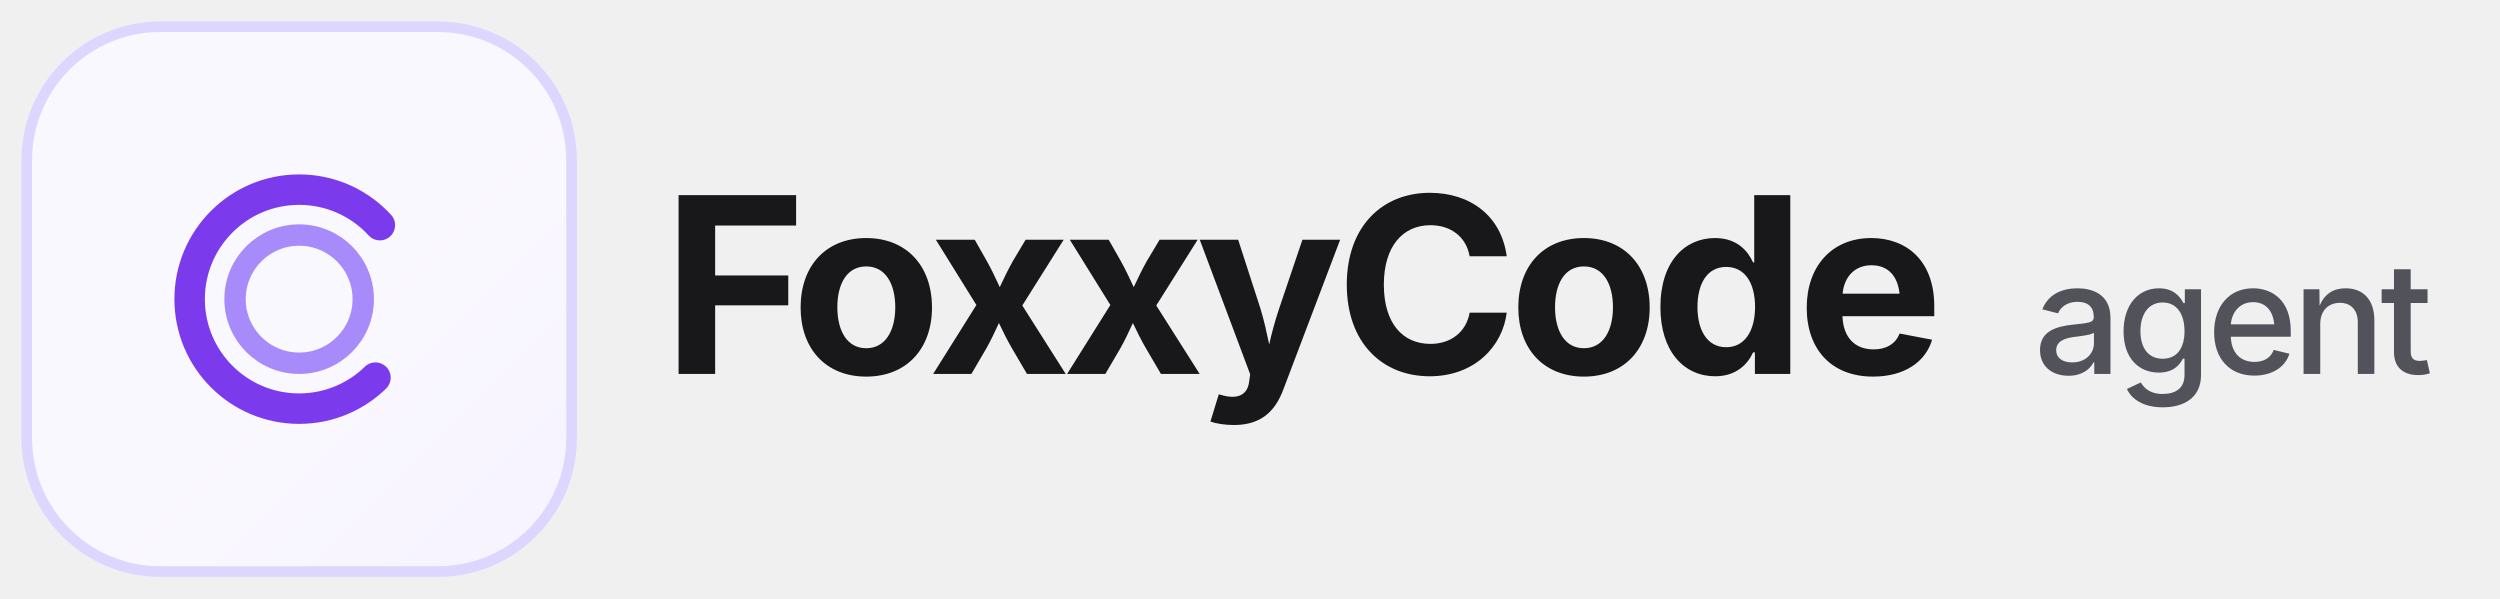
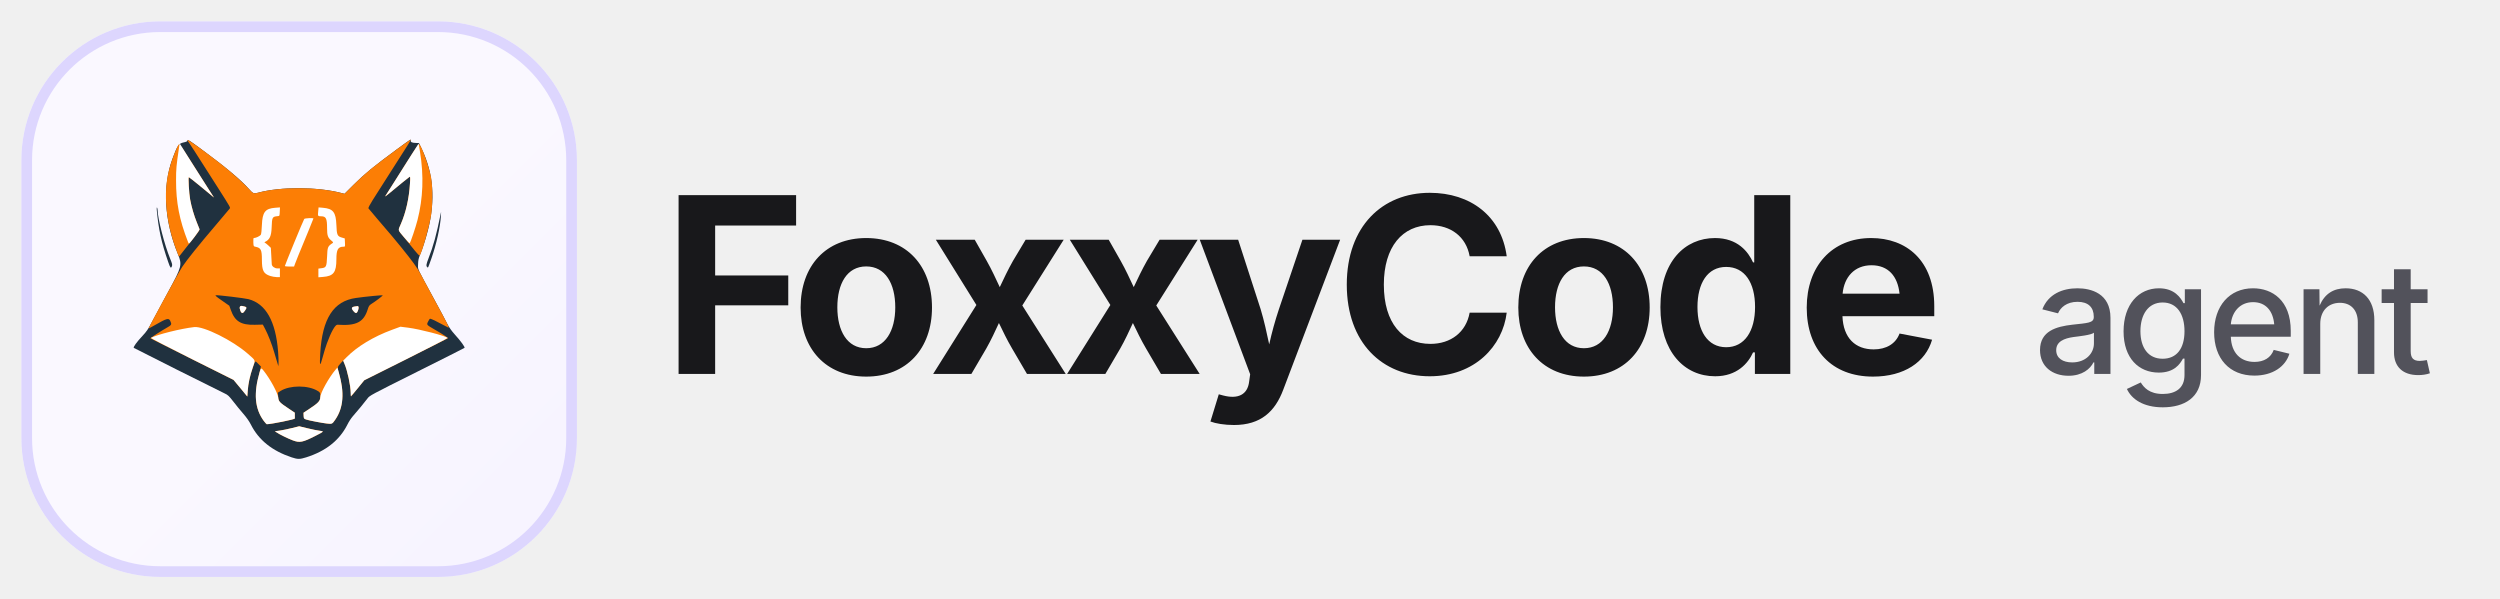
<svg xmlns="http://www.w3.org/2000/svg" viewBox="0 0 234 56" role="img" aria-label="FoxxyCode agent">
  <defs>
-     <linearGradient id="cwl-plate" x1="2" y1="2" x2="54" y2="54" gradientUnits="userSpaceOnUse">
+     <linearGradient id="fx-plate" x1="2" y1="2" x2="54" y2="54" gradientUnits="userSpaceOnUse">
      <stop offset="0" stop-color="#faf8ff" />
      <stop offset="1" stop-color="#f1ecfe" />
    </linearGradient>
-     <linearGradient id="cwl-stroke" x1="10" y1="10" x2="46" y2="46" gradientUnits="userSpaceOnUse">
-       <stop offset="0" stop-color="#7c3aed" />
-       <stop offset="0.5" stop-color="#9333ea" />
-       <stop offset="1" stop-color="#6d28d9" />
-     </linearGradient>
-     <linearGradient id="cwl-stroke-inner" x1="14" y1="14" x2="42" y2="42" gradientUnits="userSpaceOnUse">
-       <stop offset="0" stop-color="#a78bfa" />
-       <stop offset="1" stop-color="#9333ea" stop-opacity="0.65" />
-     </linearGradient>
  </defs>
  <g transform="translate(28 28)">
-     <rect x="-26" y="-26" width="52" height="52" rx="13" fill="url(#cwl-plate)" />
+     <rect x="-26" y="-26" width="52" height="52" rx="13" fill="url(#fx-plate)" />
    <rect x="-25.5" y="-25.5" width="51" height="51" rx="12.5" fill="none" stroke="#ddd6fe" stroke-width="1" />
-     <g transform="rotate(90)">
-       <circle r="10.25" fill="none" stroke="url(#cwl-stroke)" stroke-width="2.85" stroke-linecap="round" stroke-dasharray="48.6 15.8" stroke-dashoffset="7.9" />
-       <circle r="6" fill="none" stroke="url(#cwl-stroke-inner)" stroke-width="2" />
+     <g transform="scale(0.0581) translate(-512 -524.5)">
+       <path fill="#20313f" fill-rule="evenodd" d="M500 779.4C468.4 768.9 446.8 751.5 434.2 726.5C431.7 721.5 427.1 714.9 422 709.1C417.5 704 410.3 695.1 405.9 689.4C399 680.5 397.2 678.8 392.2 676.5C381.7 671.6 246.5 603.8 245.6 603C244.4 601.8 250.3 593.6 259.4 583.9C266.3 576.6 268.7 573.1 275.9 559.4C280.4 550.7 291.9 529.4 301.3 512.2C323.1 472 323.8 469.3 316.5 451.5C294.6 398.2 291.5 342.7 307.9 298.3C315.8 276.8 317.9 273.7 326 272C330.6 271 332 270.3 332.2 268.7C332.5 267 335.8 269.1 352.9 281.8C393.9 312.1 417.6 331.8 430.9 346.8C437.7 354.5 438.9 355 446 353C481.8 343.2 541.2 343.4 579.6 353.4L585.1 354.8L600.8 339.2C617.4 322.7 632.7 310.1 668.5 283.8C694 265.1 692.1 266.3 691.7 269.1C691.5 271.7 693.9 272.7 700.7 272.9L705 273L709.6 282.6C728.5 322.1 731.8 364.7 719.5 413.5C715.8 427.8 710.7 443.8 706.2 454.5C704.4 459 703.7 462.4 703.6 468.5C703.5 477.7 700.3 470.9 729.4 524.5C738.7 541.5 748.2 559.4 750.5 564.1C753.5 569.9 757.4 575.5 762.9 581.6C772.7 592.4 779.5 601.9 778.4 603C777.9 603.5 743.3 620.9 701.5 641.8C627.3 678.9 625.4 679.9 622.1 684.5C618.5 689.5 605.3 705.5 598.2 713.5C595.8 716.2 592 722 589.8 726.5C577.1 751.8 555 769.4 523.2 779.4C513.1 782.6 509.6 782.6 500 779.4ZM301.1 464.8C290.1 433.1 285.4 411.8 282.6 380.6C282.4 377.6 282.5 376.3 283.1 377.1C283.6 377.9 284 379.7 284 381.1C284.1 394.6 295.1 437 304.1 459.1C307.4 467.1 307.9 469.1 307.1 471.3C305.4 475.6 304.5 474.6 301.1 464.8ZM718.2 472.8C716.3 470.9 716.8 468.1 720.5 458.5C728.1 439.2 733.2 420.8 739.9 387.5C740.8 382.9 740.9 383.2 740.4 390.5C739.3 408.4 733.1 436.1 725.1 458.9C719.3 475.2 719.8 474.4 718.2 472.8Z" />
+       <path fill="#fc7e05" fill-rule="evenodd" d="M502 752.1C494.2 749.2 480.5 742.5 475.7 739.2L472.9 737.3L481.2 736.2C485.8 735.5 494.6 733.7 500.8 732.1L512.1 729.3L525.3 732.5C532.6 734.3 541.4 736.1 544.9 736.5C552.6 737.4 552.5 737.5 538 744.9C517.8 755.2 513 756.2 502 752.1ZM455.1 720.8C441.7 702.7 438.7 679.6 446.2 650.5C447.3 646.1 448.7 640.4 449.3 637.7L450.4 633L446 628.5C440.9 623.3 441.3 622.9 436.9 635.8C432.6 648.3 429.9 661.1 429.2 672L428.5 681.4L417.5 668.1L406.6 654.8L339.5 621.3C302.7 602.9 272.4 587.7 272.3 587.6C271.8 587.2 290.4 575.3 298.2 570.9C306.7 566.2 307.1 565.4 304.3 559.5C301.9 554.5 298.7 555.3 279.5 566.4C274.1 569.5 269.6 571.9 269.5 571.8C268.8 571 317.6 481.5 323.6 472.5C330.5 462 350.9 436.6 377.3 405.7C389 392 399.1 380 399.9 378.9C401.4 376.7 402.5 378.6 380.5 344C348.8 294.1 333.5 270.4 332.7 269.9C332.2 269.5 331.9 268.7 332.2 268C332.6 266.8 359.1 285.9 385.3 306.2C401.1 318.4 422.9 337.8 430.9 346.8C437.7 354.5 438.9 355 446 353C481.8 343.2 541.2 343.4 579.6 353.4L585.1 354.8L600.8 339.2C610 330 623 318.4 632 311.4C652.4 295.4 691.3 266.9 691.8 267.5C692.1 267.8 689.9 271.7 687 276.2C684.1 280.8 671.8 300 659.7 319C647.7 338 634.5 358.8 630.3 365.2C625.9 372.2 623.2 377.4 623.6 378.2C624 378.8 630 385.9 636.8 393.9C661.9 423.2 664.9 426.7 676 440.4C694.7 463.5 702.5 474.2 707.7 484.1C710.4 489.3 720.2 507.4 729.4 524.5C751.7 565.5 754.5 571.1 752.3 570.3C751.3 569.9 746.9 567.6 742.5 565.2C733.9 560.4 724.6 556 723 556C722.4 556 721 558 719.8 560.5C717.1 566 716.9 565.7 730.5 573.6C741.5 579.8 752.4 587 751.8 587.5C751.6 587.7 721.2 603 684.2 621.5L616.9 655.2L606.2 668.3L595.5 681.5L595.3 676.5C594.6 662.3 589.6 639.1 584.9 628.4L582.8 623.5L578.3 628.5C573.3 634.2 573.3 633.3 577.4 648.5C585.6 679.1 582.2 704.1 567.5 722.4C564.6 726.1 560.8 726.1 541.5 722.4C520 718.4 519.5 718.2 519.2 712.4L519 707.5L528.1 701.5C543.6 691.3 546 688.6 546 681.2C546 675.1 545.9 675 542.1 672.5C526.8 662.9 497.2 662.9 482.1 672.4L477.7 675.2L478.3 681.8C478.9 689.6 479.8 690.7 495.7 701.2L505 707.4L505 711.7C505 714.1 505 716.3 505.1 716.8C505.2 718.2 467.3 725.9 459.8 726C459.4 726 457.3 723.6 455.1 720.8ZM478.1 609.2C474.3 560.1 458.4 531.8 430.3 524.5C424.1 522.9 381 517.7 377.7 518.2C376.1 518.4 378.7 520.7 387.6 526.8L399.5 535.1L401.9 541.8C408.3 560.2 418.3 566.4 440.5 565.8L453.5 565.5L457.2 572.5C462.1 581.9 468.1 597.2 471.8 610C473.5 615.8 475.7 623.2 476.7 626.5L478.5 632.5L478.8 628C479 625.5 478.7 617.1 478.1 609.2ZM556.7 595.8C563.5 577.3 570.1 565.5 573.6 565.7C604.1 567.8 616.1 561.7 622.6 540.6C624.1 535.7 625.1 534.3 628.4 532.2C635.2 528 647.2 518.8 646.7 518.3C646.1 517.8 618.7 520.4 603.5 522.6C567.4 527.6 549.2 555.8 546 611.7C544.8 632.7 545.6 634.2 549.7 618.7C551.5 611.7 554.7 601.4 556.7 595.8ZM417.4 543.4C415.1 537.8 416.2 534.7 420.3 535.5C428.1 537.1 428.4 537.6 424.7 543.1C421.5 547.9 419.3 548 417.4 543.4ZM599.6 543.9C594.9 538.3 596.1 536.7 606 535.7C608.1 535.4 608.4 539.1 606.6 543.4C604.8 547.8 603 547.9 599.6 543.9ZM315.2 448.2C297.2 401.5 292.6 354 302.5 315.9C306.4 300.7 316 276.3 318.8 274.6C319.3 274.3 328.1 287.2 338.6 304C349 320.5 361.4 340.1 366.2 347.4L374.8 360.8L355 344.4C344.1 335.4 334.8 328 334.3 328C333.1 328 334.6 354.1 336.4 364C338.6 376 342.7 389.9 347.2 401C349.4 406.2 351.4 411.2 351.6 412C351.9 413 347.9 418.8 341.3 427C335.3 434.4 327.8 444 324.6 448.2C321.4 452.5 318.6 456 318.5 456C318.3 456 316.8 452.5 315.2 448.2ZM697.9 445.8C693.9 440.7 686.4 431.5 681.3 425.3C670.4 412.2 671 414.6 675.9 403.3C684 384.7 689.1 362 690.5 338.6C691.2 328.2 691.1 326.9 689.7 327.6C688.3 328.5 671.2 342.3 656.5 354.6C651 359.2 649.9 359.9 651.4 357.5C652.5 355.9 659.1 345.5 666 334.5C700.4 279.9 704.3 274 705.6 275.1C709.6 278.4 721.5 311.9 724.6 328.6C727.1 342 727.2 372.9 724.7 388.5C721.7 407.7 709.5 450.9 706.1 454.3C705.7 454.7 702 450.9 697.9 445.8Z" />
+       <path fill="#ffffff" fill-rule="evenodd" d="M502 752.1C494.2 749.2 480.5 742.5 475.7 739.2L472.9 737.3L481.2 736.2C485.8 735.5 494.6 733.7 500.8 732.1L512.1 729.3L525.3 732.5C532.6 734.3 541.4 736.1 544.9 736.5C552.6 737.4 552.5 737.5 538 744.9C517.8 755.2 513 756.2 502 752.1ZM455.1 720.8C440.5 701.1 438.3 676.1 448.4 641.8C450.4 635 450.9 634.8 454.8 639.8C465.5 653.3 477.5 675.5 478.3 683C479 689.5 480.7 691.2 495.7 701.2L505 707.4L505 711.7C505 714.1 505 716.3 505.1 716.8C505.2 718.2 467.3 725.9 459.8 726C459.4 726 457.3 723.6 455.1 720.8ZM556.8 724.9C548.8 724 530.2 720.5 524 718.6C519.5 717.3 519.5 717.3 519.2 712.4L519 707.5L528.1 701.5C542.7 691.9 546 688.4 546 682.6C546 675.8 560.1 650.5 570.7 638.1L573.6 634.7L575.8 642.2C585.4 675.3 583.5 699.6 569.9 719C565.1 725.9 565.3 725.8 556.8 724.9ZM417.4 667.9L406.2 654.5L339.1 621C301.1 602 272.6 587.3 273.3 586.9C282.8 581.6 321.6 571.9 343 569.5C358.2 567.8 404.8 591 429 612.2C442.5 624.1 441.7 622 437.5 634.1C432.7 647.9 430 660.4 429.2 671.9L428.5 681.4L417.4 667.9ZM595 675.2C595 664 589.8 639.6 584.9 628.3L582.9 623.6L588.2 618.3C605.3 600.9 631.7 584.9 661.6 573.9L675.2 568.9L687.8 570.5C706.4 572.9 747.3 583.5 751.3 587C751.7 587.3 721.6 602.8 684.5 621.4L616.9 655.2L606.4 668.1C600.6 675.2 595.7 681 595.4 681C595.2 681 595 678.4 595 675.2ZM417.4 543.4C415.1 537.8 416.2 534.7 420.3 535.5C428.1 537.1 428.4 537.6 424.7 543.1C421.5 547.9 419.3 548 417.4 543.4ZM599.6 543.9C594.9 538.3 596.1 536.7 606 535.7C608.1 535.4 608.4 539.1 606.6 543.4C604.8 547.8 603 547.9 599.6 543.9ZM465.2 487.1C454.5 483.4 452.1 478.7 452 461.3C452 445 450.5 441.9 441.7 440.1C438.5 439.4 438.5 439.4 438.2 432.7C438 427.2 438.2 426 439.4 426C442.5 426 449.1 422.7 450.3 420.6C451 419.4 451.7 412.9 452 405C452.8 384.3 457.3 378.5 473.4 377.3L481.1 376.7L480.8 383.6C480.5 390.5 480.5 390.5 477.5 390.8C468.7 391.6 468.3 392.3 467.7 409C467.2 423.1 464.5 428.8 456.8 432.4C455.8 432.9 455.8 433.1 456.9 433.6C457.7 434 460.2 436 462.4 438L466.4 441.8L467.1 454.1C467.5 460.9 467.9 467.3 467.9 468.3C468.1 471.7 472.6 475 477 475L481 475L481 482L481 489L475.8 489C472.9 488.9 468.1 488.1 465.2 487.1ZM543 482.3L543 475.3L547.6 474.7C555.6 473.8 556.3 472.3 557 456.1C557.6 440.5 558 439.4 566 434.1C567.2 433.2 566.8 432.5 563.6 429.9C558.2 425.4 557 421.8 557 410.3C557 394.3 555.3 391 547.1 391C542.1 391 541.9 390.6 542.7 383L543.3 376.7L550.3 377.3C566.7 378.7 571.2 384.3 572 405C572.6 421.1 573.5 423.2 580.8 425.3L585.5 426.7L585.8 433.4C586.1 439.9 586.1 440 583.5 440C574.6 440 572 444.6 572 460.3C572 481.4 567.4 487.4 550.4 488.7L543 489.3L543 482.3ZM489 471.1C489 469.7 519 396.7 520.2 395.3C521.2 394 535 393.4 535 394.6C535 394.9 531.4 403.8 527.1 414.3C510.4 454.6 506.8 463.6 505.3 467.8L503.8 472L496.4 472C492.3 472 489 471.6 489 471.1ZM332.9 432.2C319.1 397 313.6 368.7 313.7 333C313.7 314.5 314.2 309.5 318.3 281.5L319.5 273.6L338.5 303.8C349 320.4 361.4 340.1 366.2 347.4L374.8 360.8L355 344.4C344.1 335.4 334.8 328 334.3 328C333.1 328 334.6 354.1 336.4 364C338.6 376 342.7 389.9 347.2 401C349.4 406.2 351.4 411.2 351.6 412C352 413.3 335.9 435 334.4 435C334.2 435 333.5 433.8 332.9 432.2ZM680.7 424.5C670.5 412.2 671 414.6 675.9 403.3C684 384.7 689.1 362 690.5 338.6C691.2 328.2 691.1 326.9 689.7 327.6C688.3 328.5 671.2 342.3 656.5 354.6C651 359.2 649.9 359.9 651.4 357.5C652.5 355.9 659.1 345.5 666 334.5C672.9 323.5 684.4 305.3 691.5 294.1L704.5 273.8L706.7 287.1C713 325.7 711.7 361.9 702.6 397.4C699.4 409.7 691.7 432.6 690.1 434.3C689.7 434.7 685.5 430.3 680.7 424.5Z" />
    </g>
  </g>
  <text x="62" y="35" font-family="system-ui, -apple-system, Segoe UI, sans-serif" font-size="23" font-weight="650" letter-spacing="-0.035em" fill="#18181b">
    <tspan>FoxxyCode</tspan>
    <tspan font-size="14.5" font-weight="500" fill="#52525b" dx="3">agent</tspan>
  </text>
</svg>
